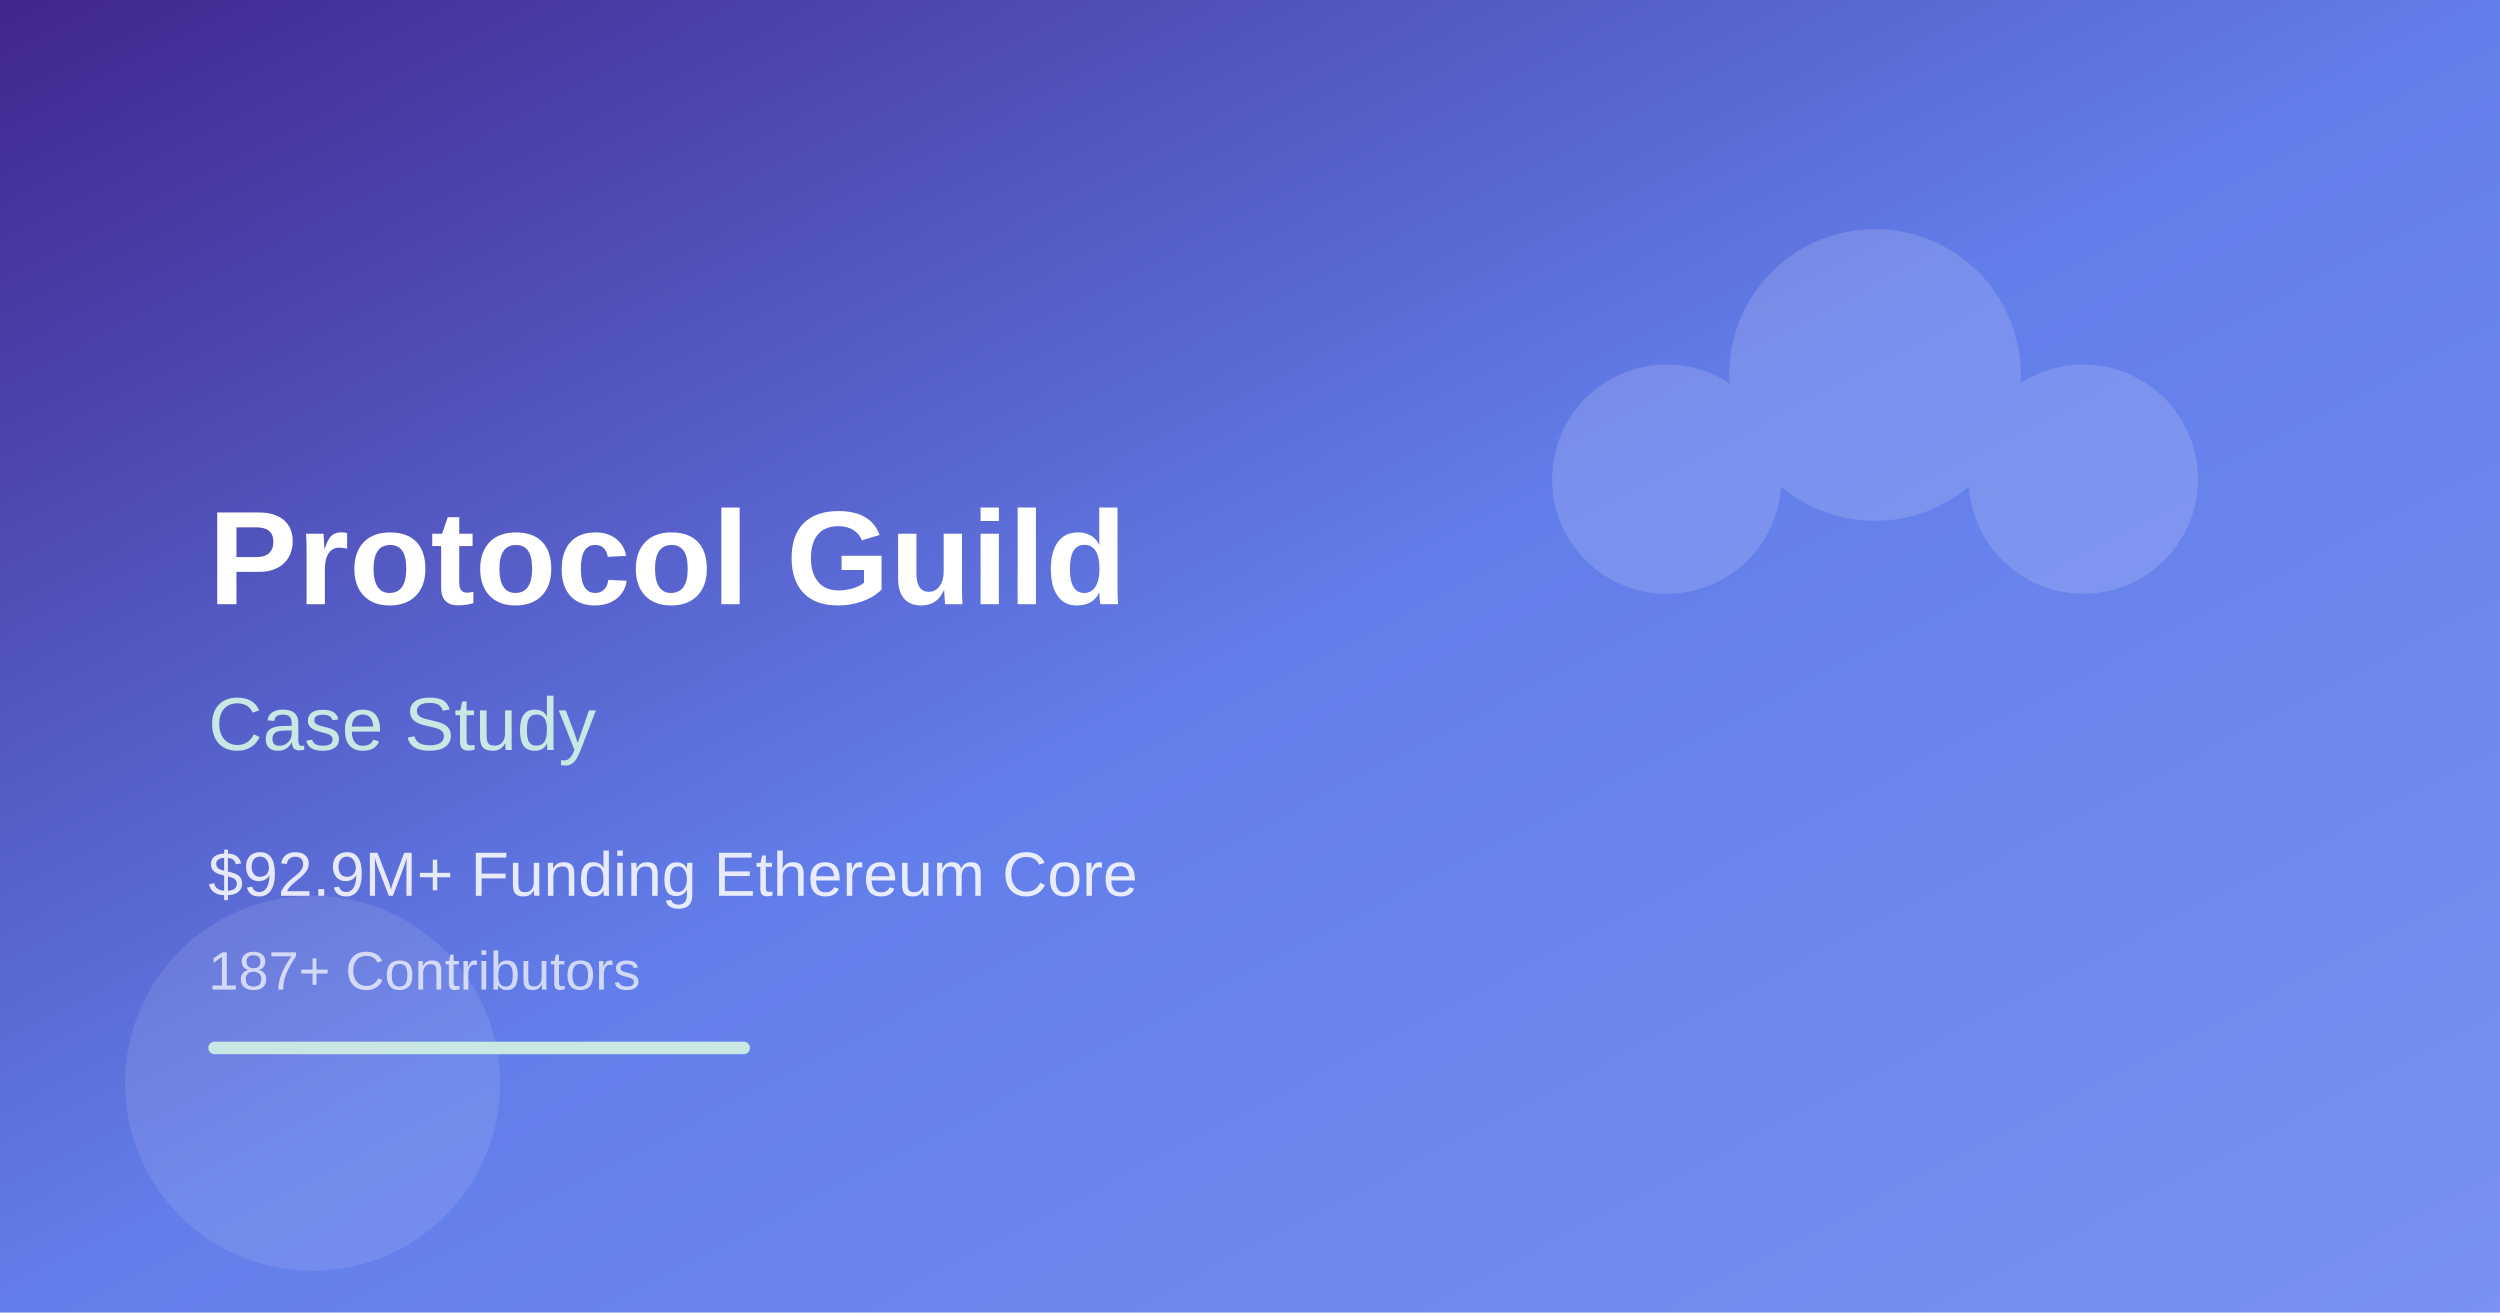
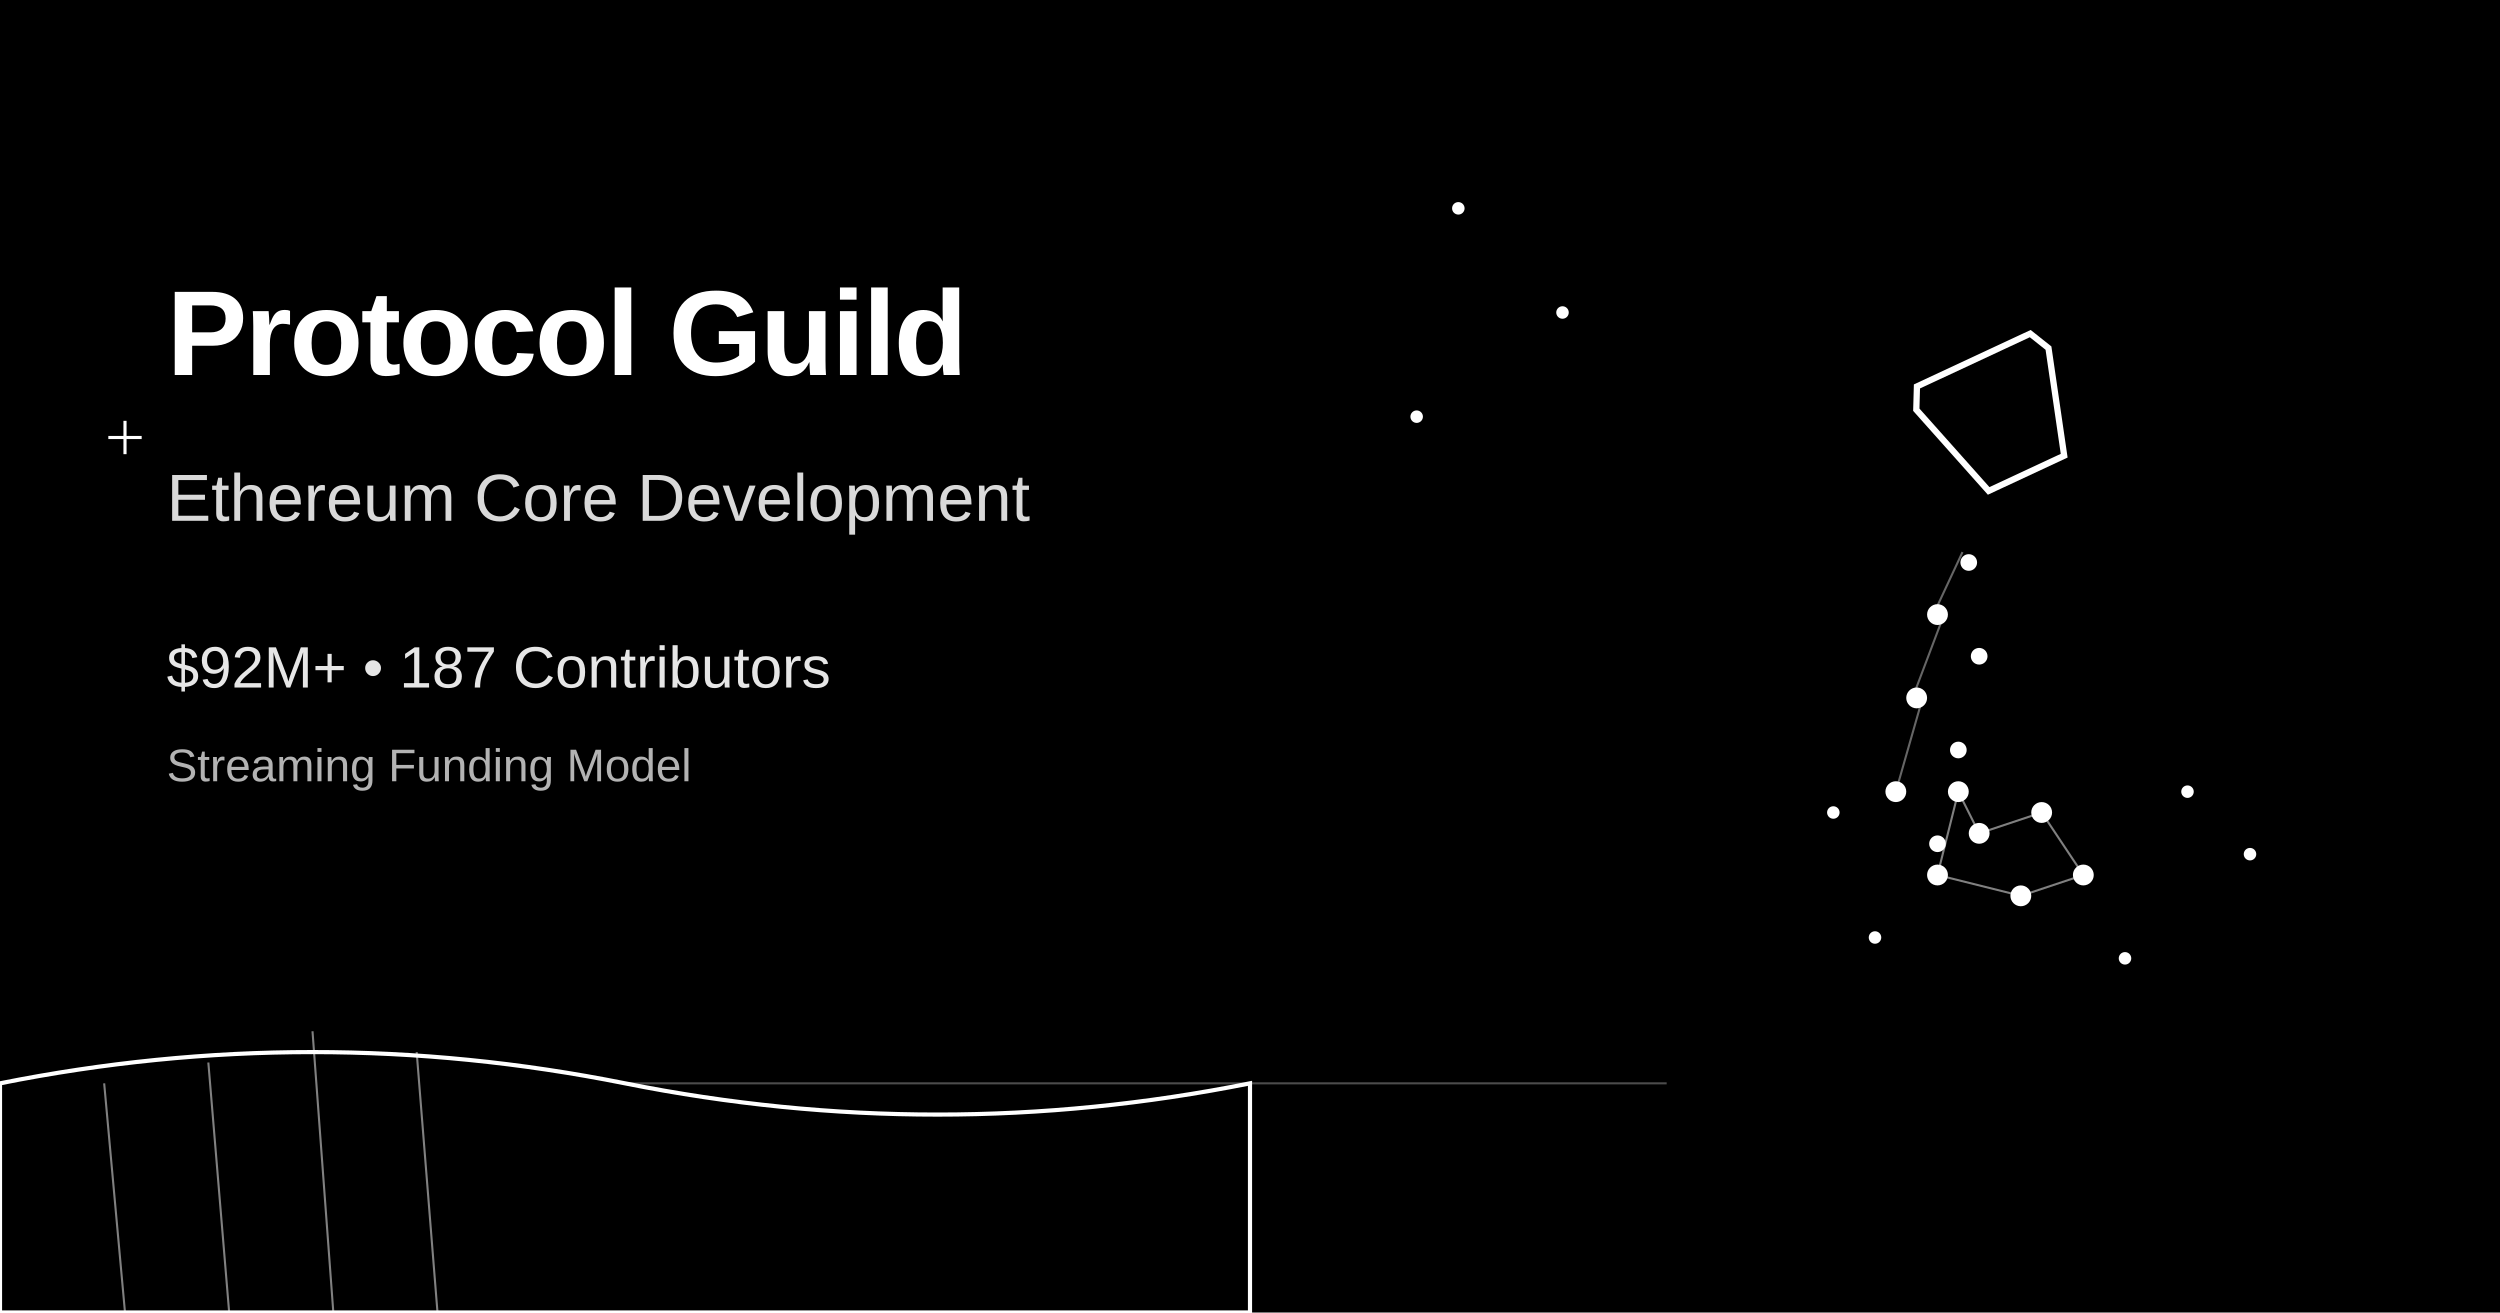
<svg xmlns="http://www.w3.org/2000/svg" width="1200" height="630" viewBox="0 0 1200 630">
-   <defs>
-     <linearGradient id="pg-cs-bg" x1="0%" y1="0%" x2="100%" y2="100%">
-       <stop offset="0%" style="stop-color:#40268C" />
-       <stop offset="50%" style="stop-color:#627EEA" />
-       <stop offset="100%" style="stop-color:#7891F2" />
-     </linearGradient>
-   </defs>
-   <rect width="1200" height="630" fill="url(#pg-cs-bg)" />
-   <g opacity="0.15">
-     <circle cx="900" cy="180" r="70" fill="white" />
-     <circle cx="1000" cy="230" r="55" fill="white" />
-     <circle cx="800" cy="230" r="55" fill="white" />
-     <line x1="900" y1="180" x2="1000" y2="230" stroke="white" stroke-width="3" />
-     <line x1="900" y1="180" x2="800" y2="230" stroke="white" stroke-width="3" />
+   <rect width="1200" height="630" fill="#000000" />
+   <g transform="translate(900, 150)">
+     <path d="M 30 20 L 90 20 L 95 30 L 80 80 L 40 80 L 25 30 Z" fill="#000000" stroke="#FFFFFF" stroke-width="3" transform="rotate(-25, 60, 50)" />
+     <circle cx="45" cy="120" r="4" fill="#FFFFFF" />
+     <circle cx="30" cy="145" r="5" fill="#FFFFFF" />
+     <circle cx="50" cy="165" r="4" fill="#FFFFFF" />
+     <circle cx="20" cy="185" r="5" fill="#FFFFFF" />
+     <circle cx="40" cy="210" r="4" fill="#FFFFFF" />
+     <circle cx="10" cy="230" r="5" fill="#FFFFFF" />
+     <circle cx="30" cy="255" r="4" fill="#FFFFFF" />
+     <line x1="42" y1="115" x2="28" y2="145" stroke="#FFFFFF" stroke-width="1" opacity="0.4" />
+     <line x1="32" y1="148" x2="18" y2="185" stroke="#FFFFFF" stroke-width="1" opacity="0.4" />
+     <line x1="22" y1="188" x2="10" y2="230" stroke="#FFFFFF" stroke-width="1" opacity="0.4" />
  </g>
-   <circle cx="150" cy="520" r="90" fill="white" opacity="0.1" />
-   <text x="100" y="290" font-family="Arial, sans-serif" font-size="64" font-weight="bold" fill="white">Protocol Guild</text>
-   <text x="100" y="360" font-family="Arial, sans-serif" font-size="36" fill="#c9e8e3" font-weight="500">Case Study</text>
-   <text x="100" y="430" font-family="Arial, sans-serif" font-size="30" fill="white" opacity="0.85">$92.9M+ Funding Ethereum Core</text>
-   <text x="100" y="475" font-family="Arial, sans-serif" font-size="26" fill="white" opacity="0.7">187+ Contributors</text>
-   <rect x="100" y="500" width="260" height="6" fill="#c9e8e3" rx="3" />
+   <g>
+     <circle cx="950" cy="400" r="5" fill="#FFFFFF" />
+     <circle cx="980" cy="390" r="5" fill="#FFFFFF" />
+     <circle cx="1000" cy="420" r="5" fill="#FFFFFF" />
+     <circle cx="970" cy="430" r="5" fill="#FFFFFF" />
+     <circle cx="930" cy="420" r="5" fill="#FFFFFF" />
+     <circle cx="940" cy="380" r="5" fill="#FFFFFF" />
+     <line x1="950" y1="400" x2="980" y2="390" stroke="#FFFFFF" stroke-width="1" opacity="0.5" />
+     <line x1="980" y1="390" x2="1000" y2="420" stroke="#FFFFFF" stroke-width="1" opacity="0.5" />
+     <line x1="1000" y1="420" x2="970" y2="430" stroke="#FFFFFF" stroke-width="1" opacity="0.5" />
+     <line x1="970" y1="430" x2="930" y2="420" stroke="#FFFFFF" stroke-width="1" opacity="0.5" />
+     <line x1="930" y1="420" x2="940" y2="380" stroke="#FFFFFF" stroke-width="1" opacity="0.5" />
+     <line x1="940" y1="380" x2="950" y2="400" stroke="#FFFFFF" stroke-width="1" opacity="0.5" />
+     <circle cx="1050" cy="380" r="3" fill="#FFFFFF" />
+     <circle cx="1080" cy="410" r="3" fill="#FFFFFF" />
+     <circle cx="880" cy="390" r="3" fill="#FFFFFF" />
+     <circle cx="900" cy="450" r="3" fill="#FFFFFF" />
+     <circle cx="1020" cy="460" r="3" fill="#FFFFFF" />
+   </g>
+   <line x1="0" y1="520" x2="800" y2="520" stroke="#FFFFFF" stroke-width="1" opacity="0.3" />
+   <path d="M 0 520 Q 150 490 300 520 T 600 520 L 600 630 L 0 630 Z" fill="#000000" stroke="#FFFFFF" stroke-width="2" />
+   <g opacity="0.5">
+     <line x1="50" y1="520" x2="60" y2="630" stroke="#FFFFFF" stroke-width="1" />
+     <line x1="100" y1="510" x2="110" y2="630" stroke="#FFFFFF" stroke-width="1" />
+     <line x1="150" y1="495" x2="160" y2="630" stroke="#FFFFFF" stroke-width="1" />
+     <line x1="200" y1="505" x2="210" y2="630" stroke="#FFFFFF" stroke-width="1" />
+   </g>
+   <text x="80" y="180" font-family="Arial, sans-serif" font-size="58" font-weight="bold" fill="#FFFFFF" letter-spacing="-0.02em">Protocol Guild</text>
+   <text x="80" y="250" font-family="Arial, sans-serif" font-size="32" font-weight="500" fill="#FFFFFF" opacity="0.85">Ethereum Core Development</text>
+   <text x="80" y="330" font-family="Arial, sans-serif" font-size="28" fill="#FFFFFF" opacity="0.9">$92M+ • 187 Contributors</text>
+   <text x="80" y="375" font-family="Arial, sans-serif" font-size="22" fill="#FFFFFF" opacity="0.7">Streaming Funding Model</text>
+   <circle cx="700" cy="100" r="3" fill="#FFFFFF" />
+   <circle cx="750" cy="150" r="3" fill="#FFFFFF" />
+   <circle cx="680" cy="200" r="3" fill="#FFFFFF" />
+   <g transform="translate(60, 210)">
+     <line x1="0" y1="-8" x2="0" y2="8" stroke="#FFFFFF" stroke-width="1.5" />
+     <line x1="-8" y1="0" x2="8" y2="0" stroke="#FFFFFF" stroke-width="1.5" />
+   </g>
</svg>
